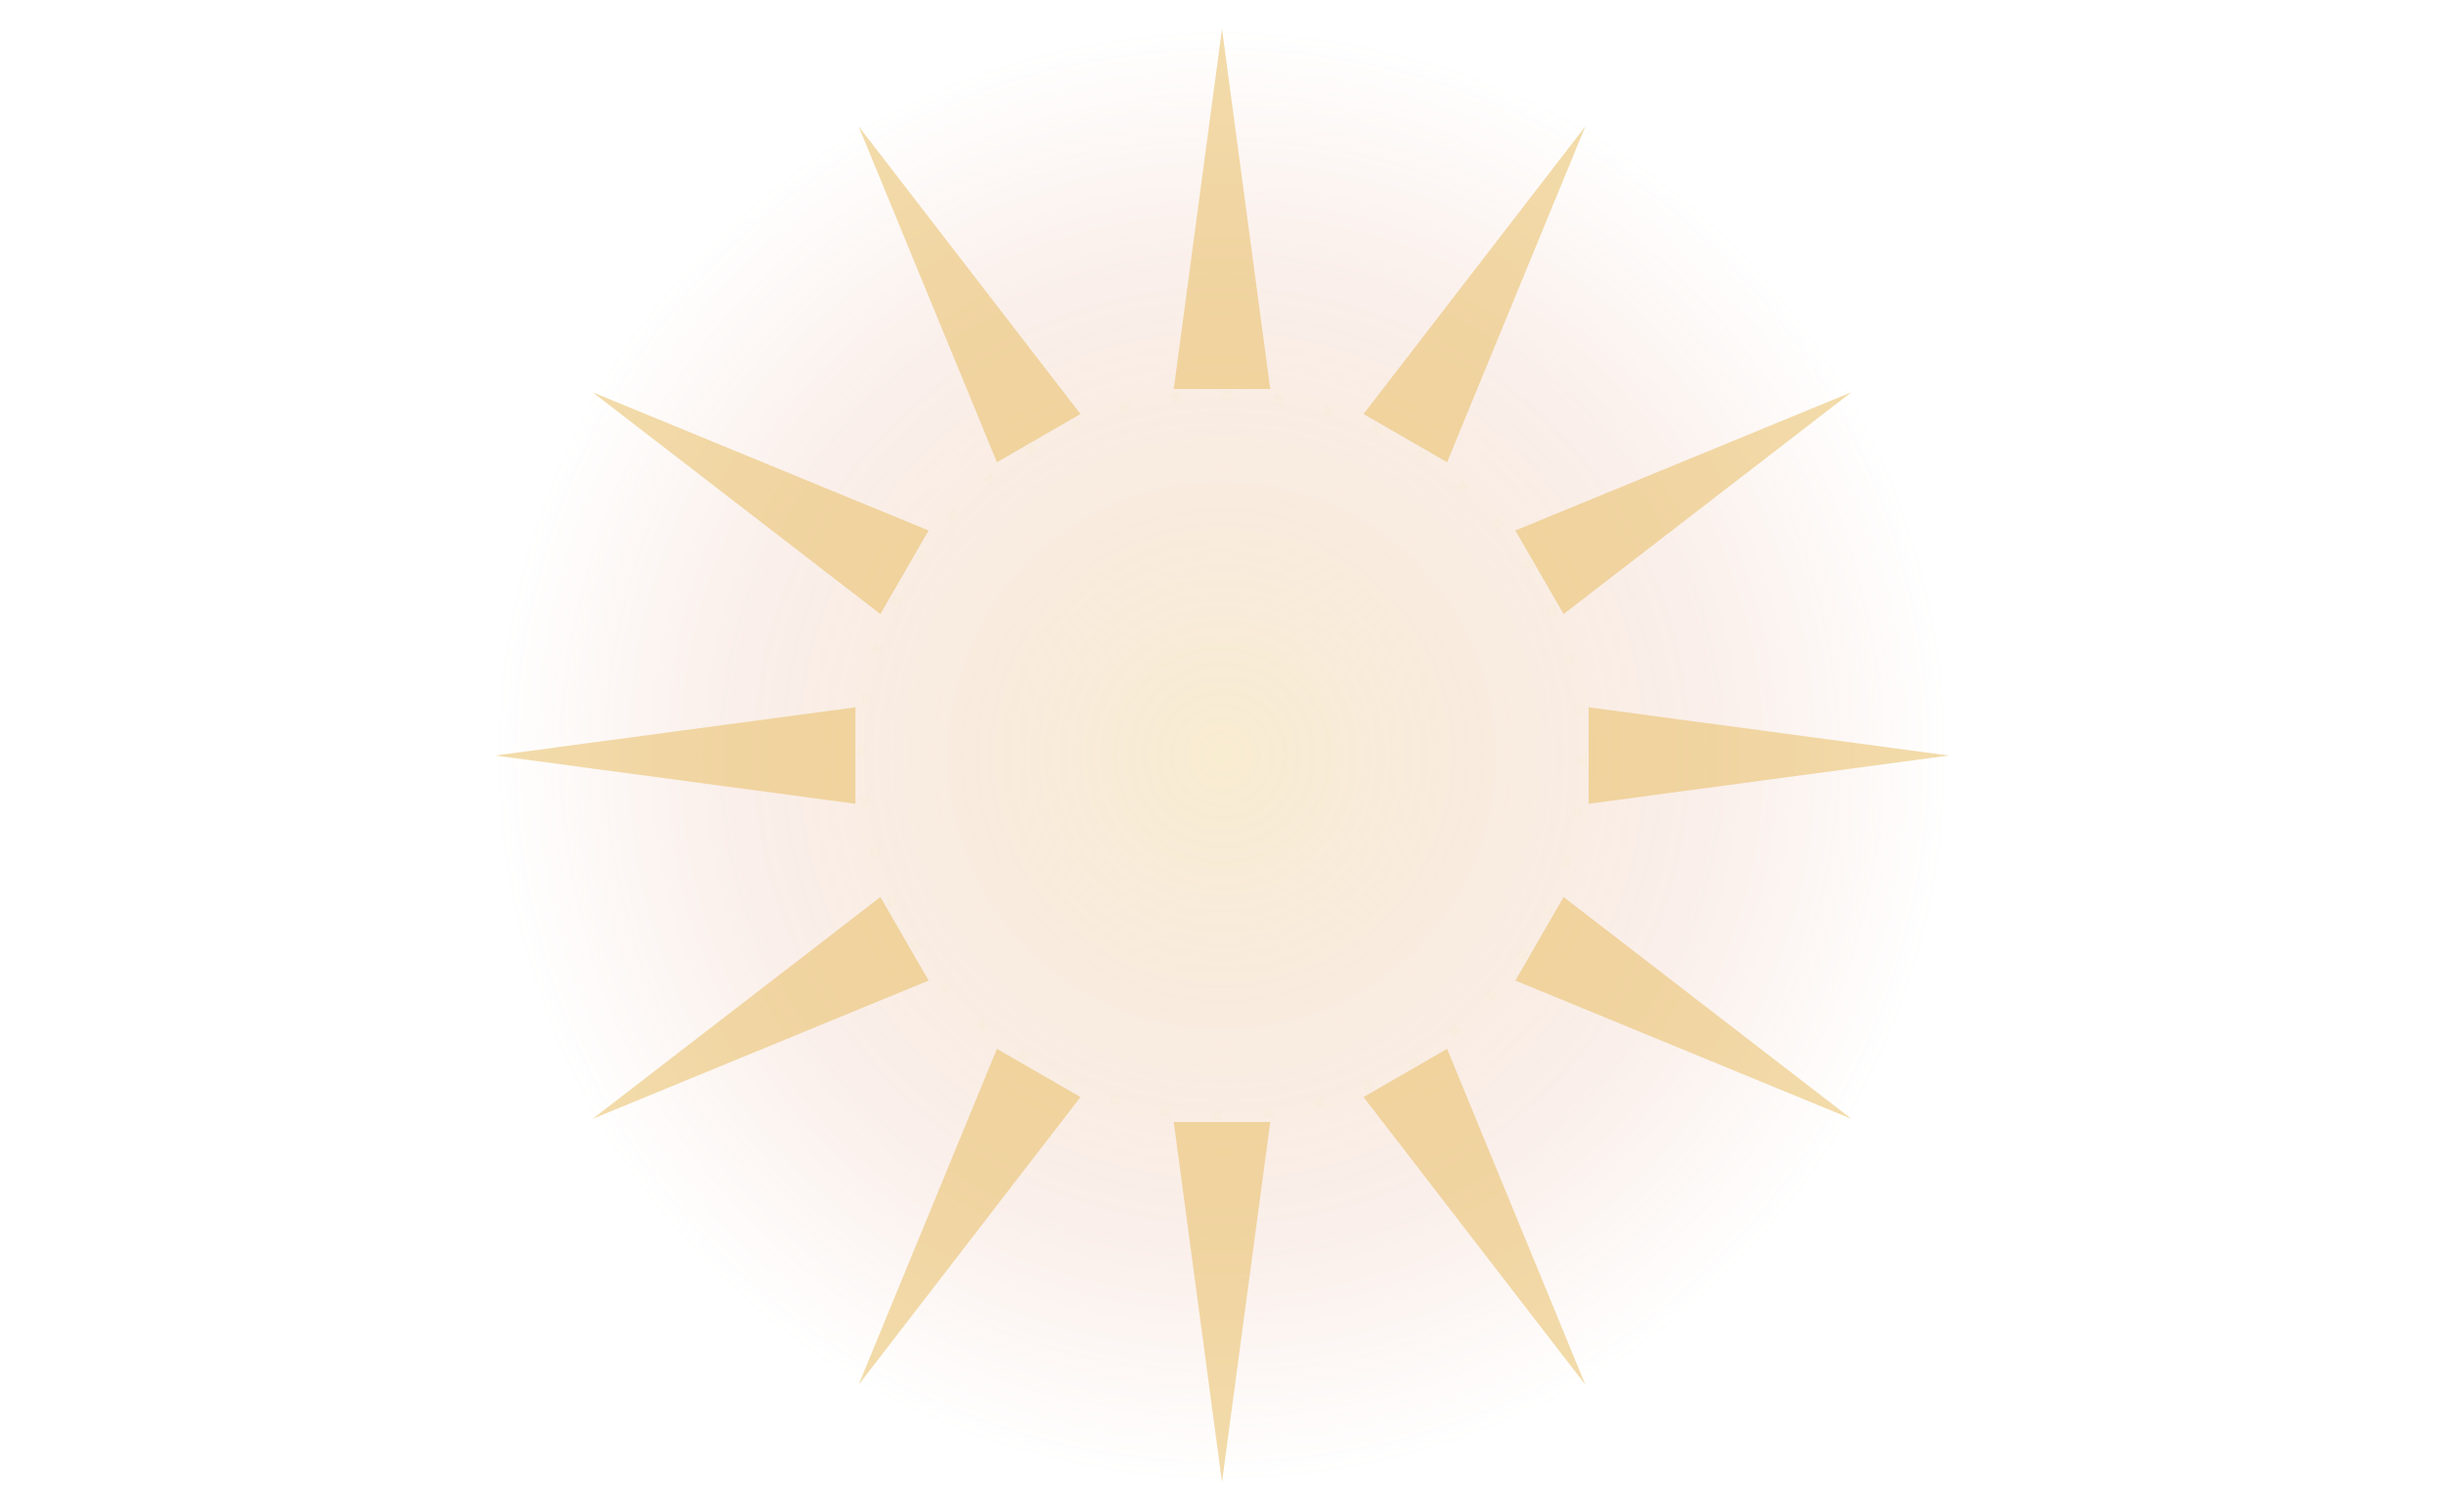
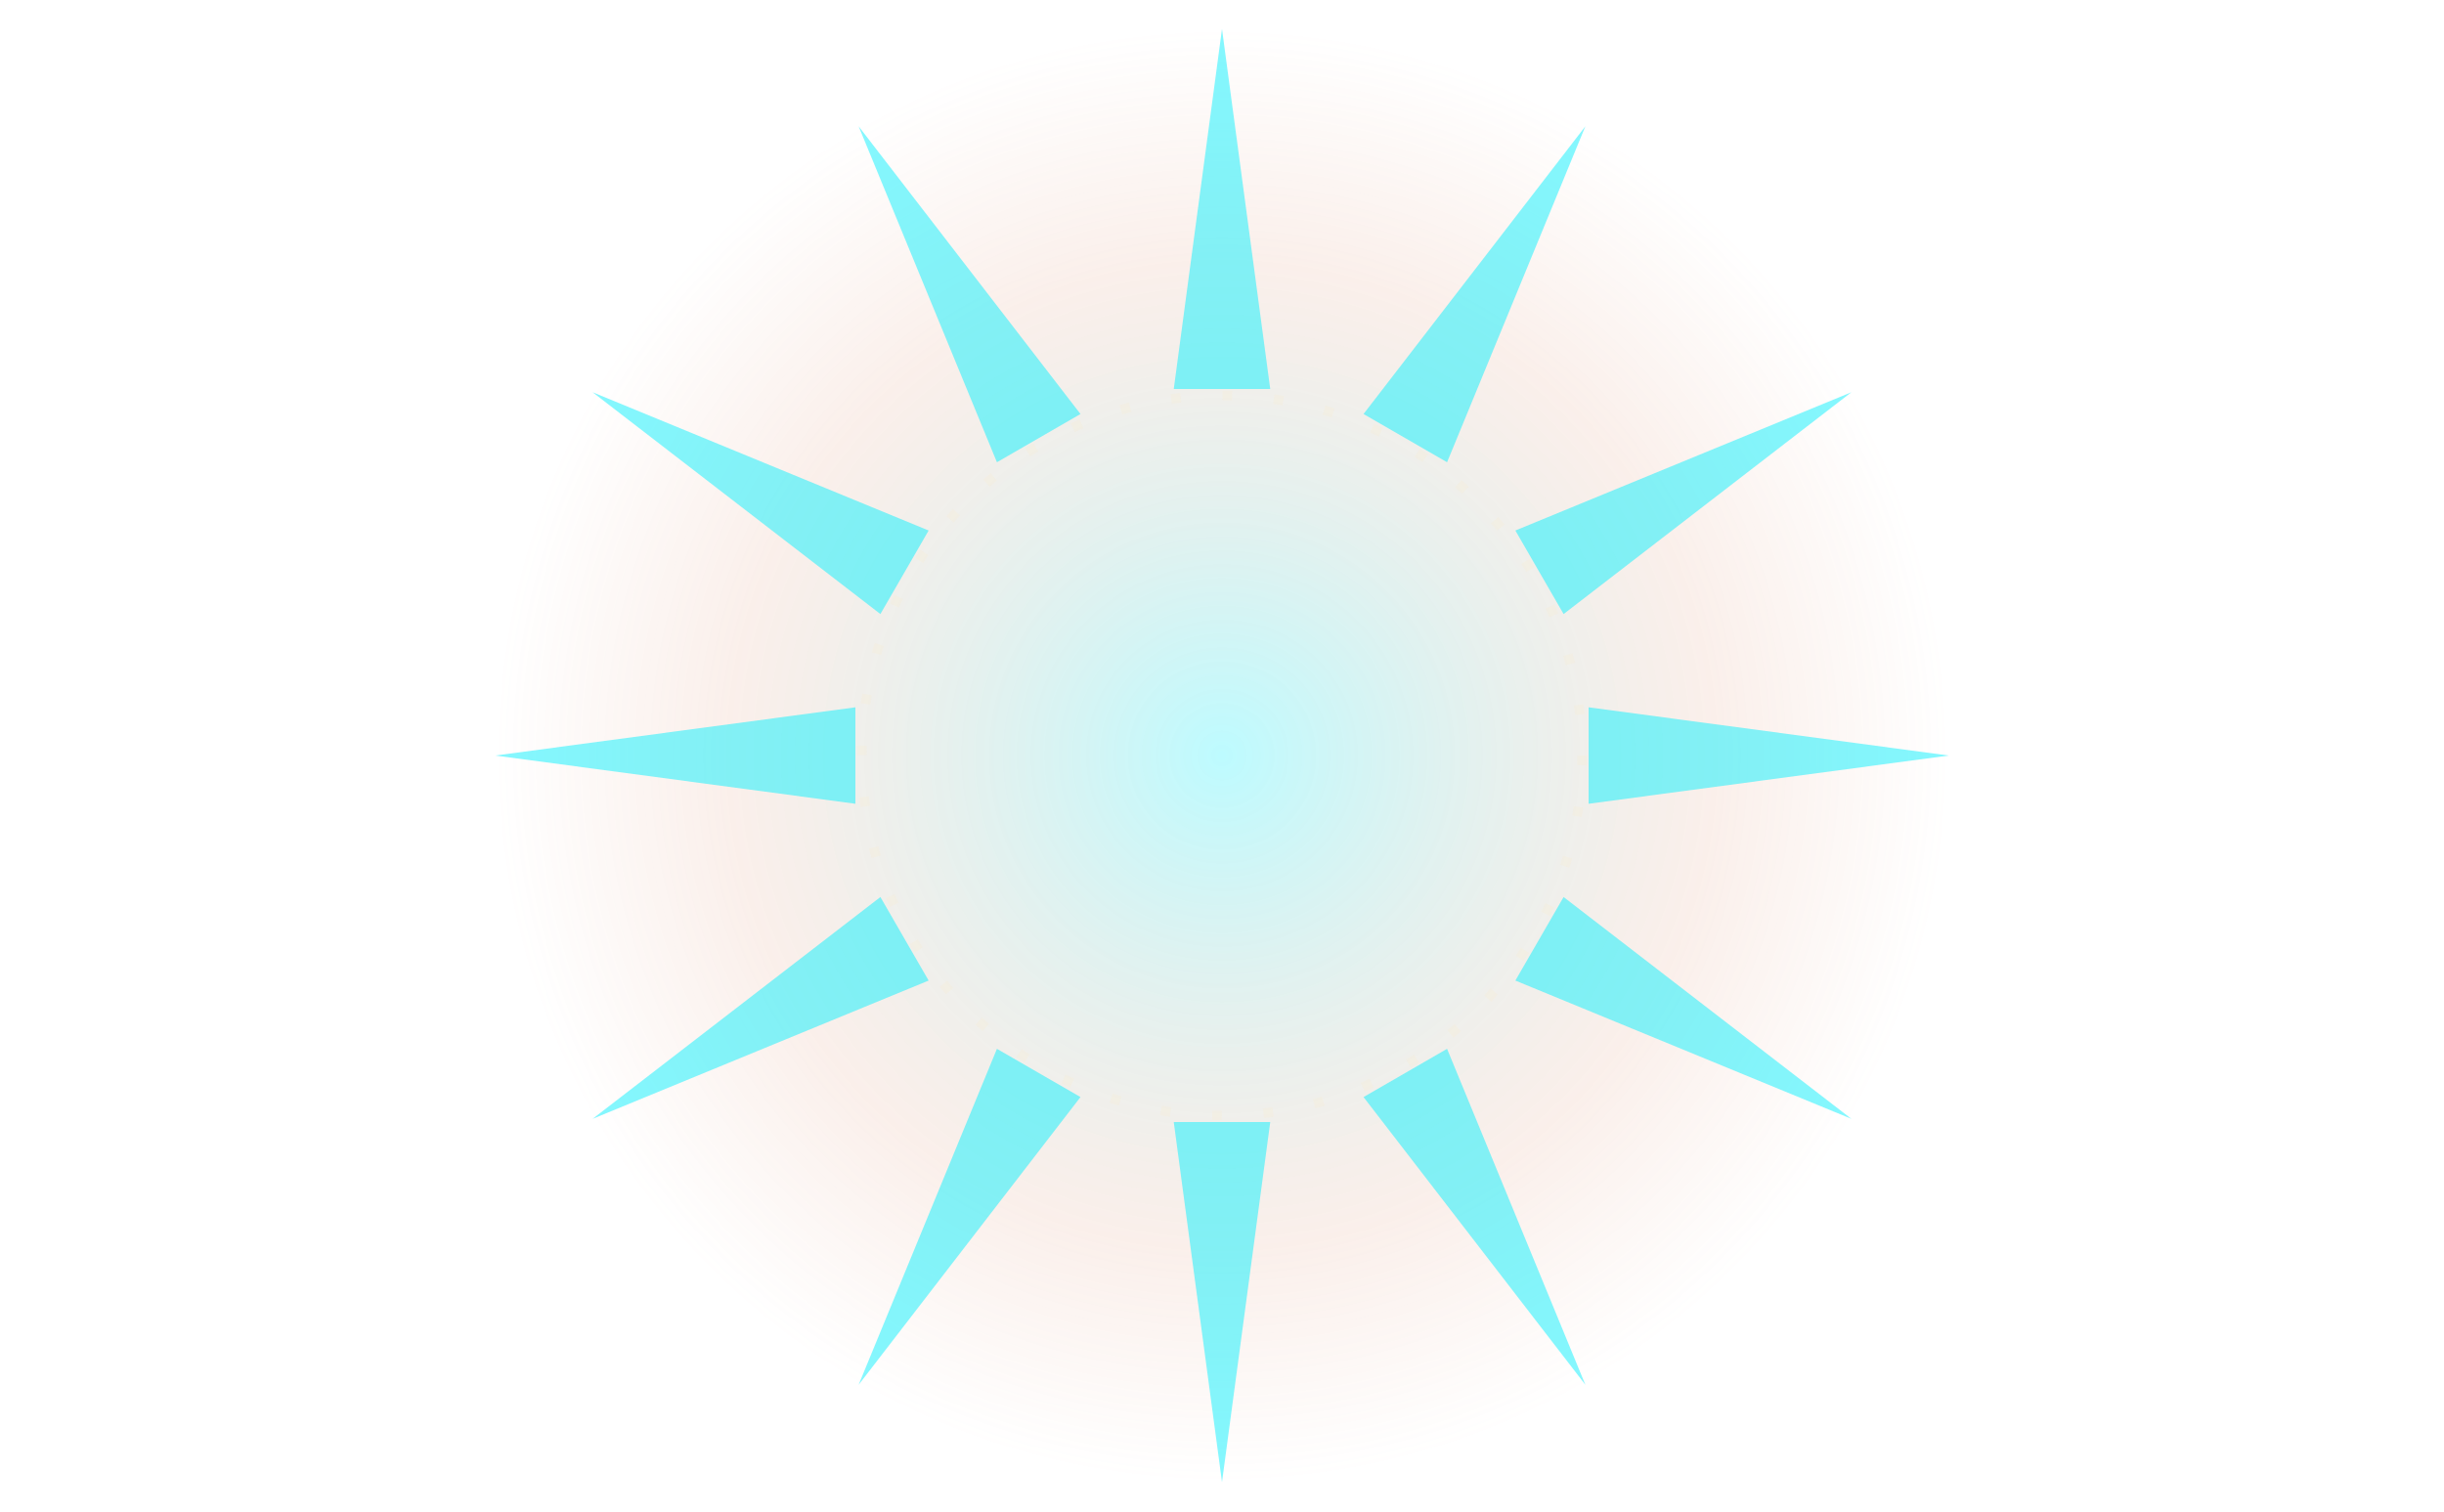
<svg xmlns="http://www.w3.org/2000/svg" width="760" height="470" viewBox="0 0 760 470">
  <defs>
    <radialGradient id="glow">
-       <stop offset="0" stop-color="#e6b64f" stop-opacity=".26" />
+       <stop offset="0" stop-color="#00F0FF" stop-opacity=".26" />
      <stop offset=".68" stop-color="#d77c55" stop-opacity=".12" />
      <stop offset="1" stop-color="#d77c55" stop-opacity="0" />
    </radialGradient>
  </defs>
  <circle cx="380" cy="235" r="225" fill="url(#glow)" />
-   <g transform="translate(380 235)" fill="#e6b64f" opacity=".48">
+   <g transform="translate(380 235)" fill="#00F0FF" opacity=".48">
    <path d="M-15-114 0-226 15-114z" />
    <path d="M-15-114 0-226 15-114z" transform="rotate(30)" />
    <path d="M-15-114 0-226 15-114z" transform="rotate(60)" />
    <path d="M-15-114 0-226 15-114z" transform="rotate(90)" />
    <path d="M-15-114 0-226 15-114z" transform="rotate(120)" />
    <path d="M-15-114 0-226 15-114z" transform="rotate(150)" />
    <path d="M-15-114 0-226 15-114z" transform="rotate(180)" />
    <path d="M-15-114 0-226 15-114z" transform="rotate(210)" />
    <path d="M-15-114 0-226 15-114z" transform="rotate(240)" />
    <path d="M-15-114 0-226 15-114z" transform="rotate(270)" />
    <path d="M-15-114 0-226 15-114z" transform="rotate(300)" />
    <path d="M-15-114 0-226 15-114z" transform="rotate(330)" />
  </g>
  <circle cx="380" cy="235" r="112" fill="none" stroke="#f5ecd8" stroke-width="3" stroke-dasharray="3 13" opacity=".38" />
</svg>
